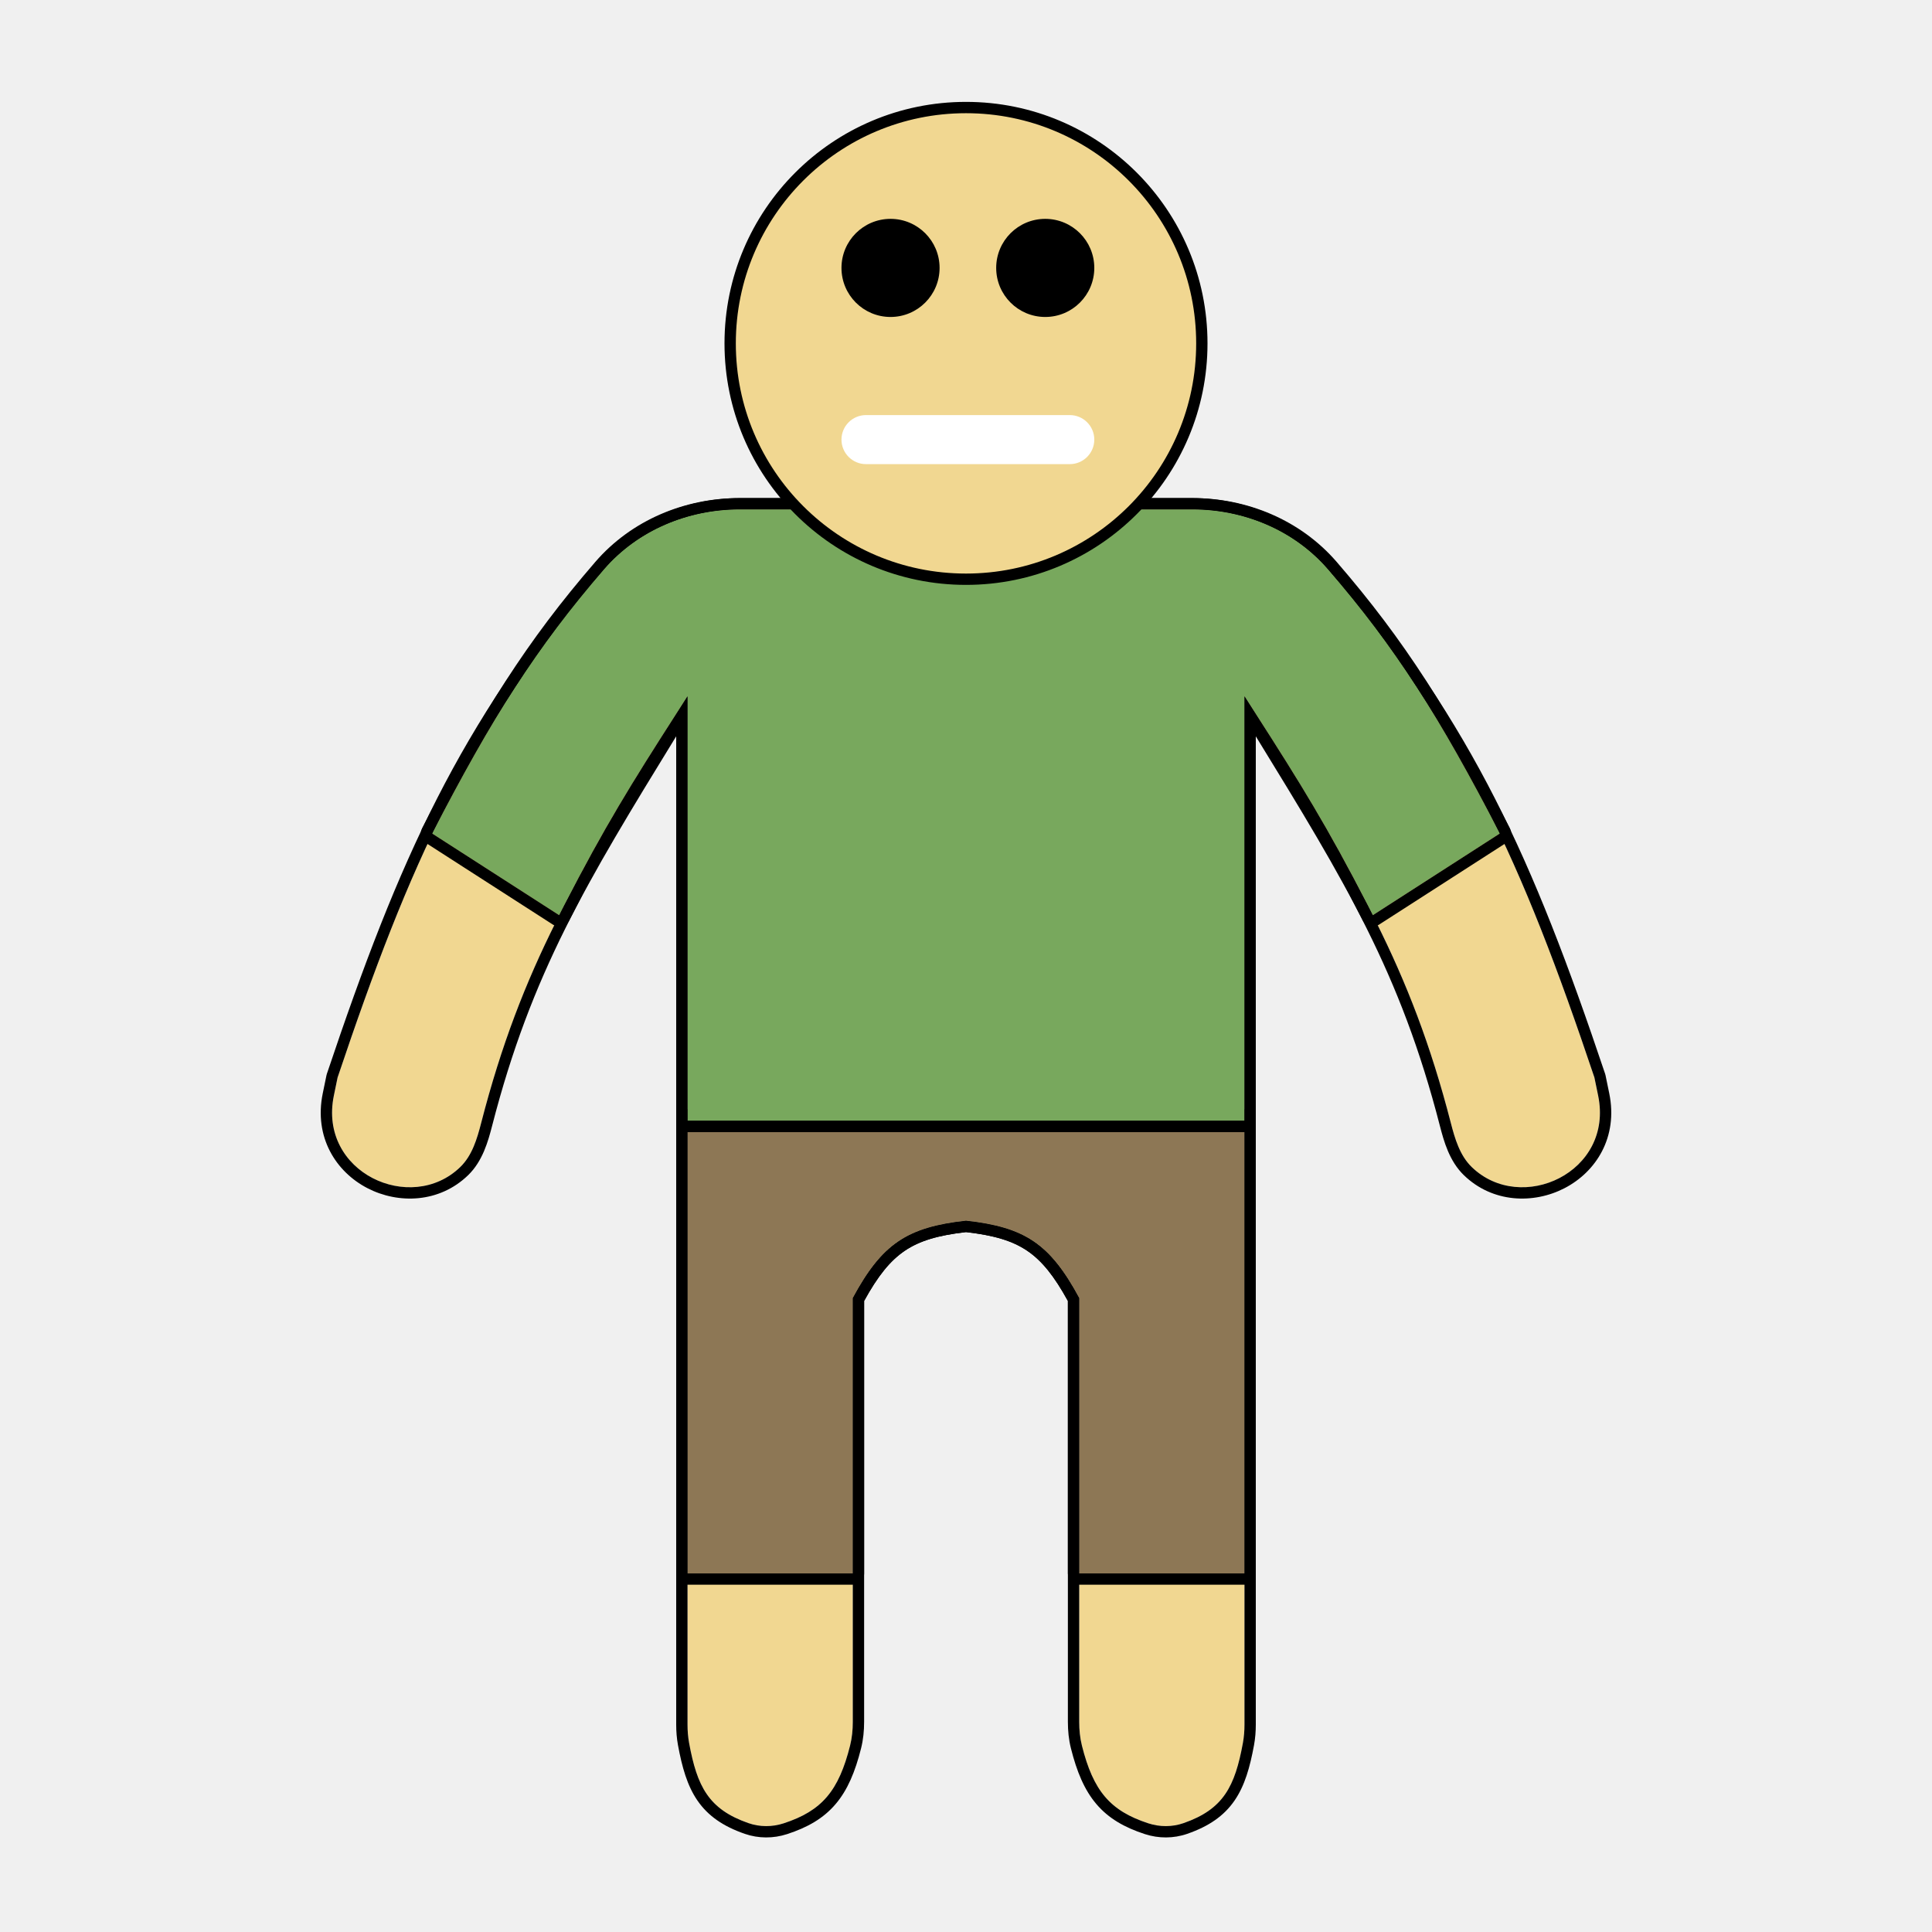
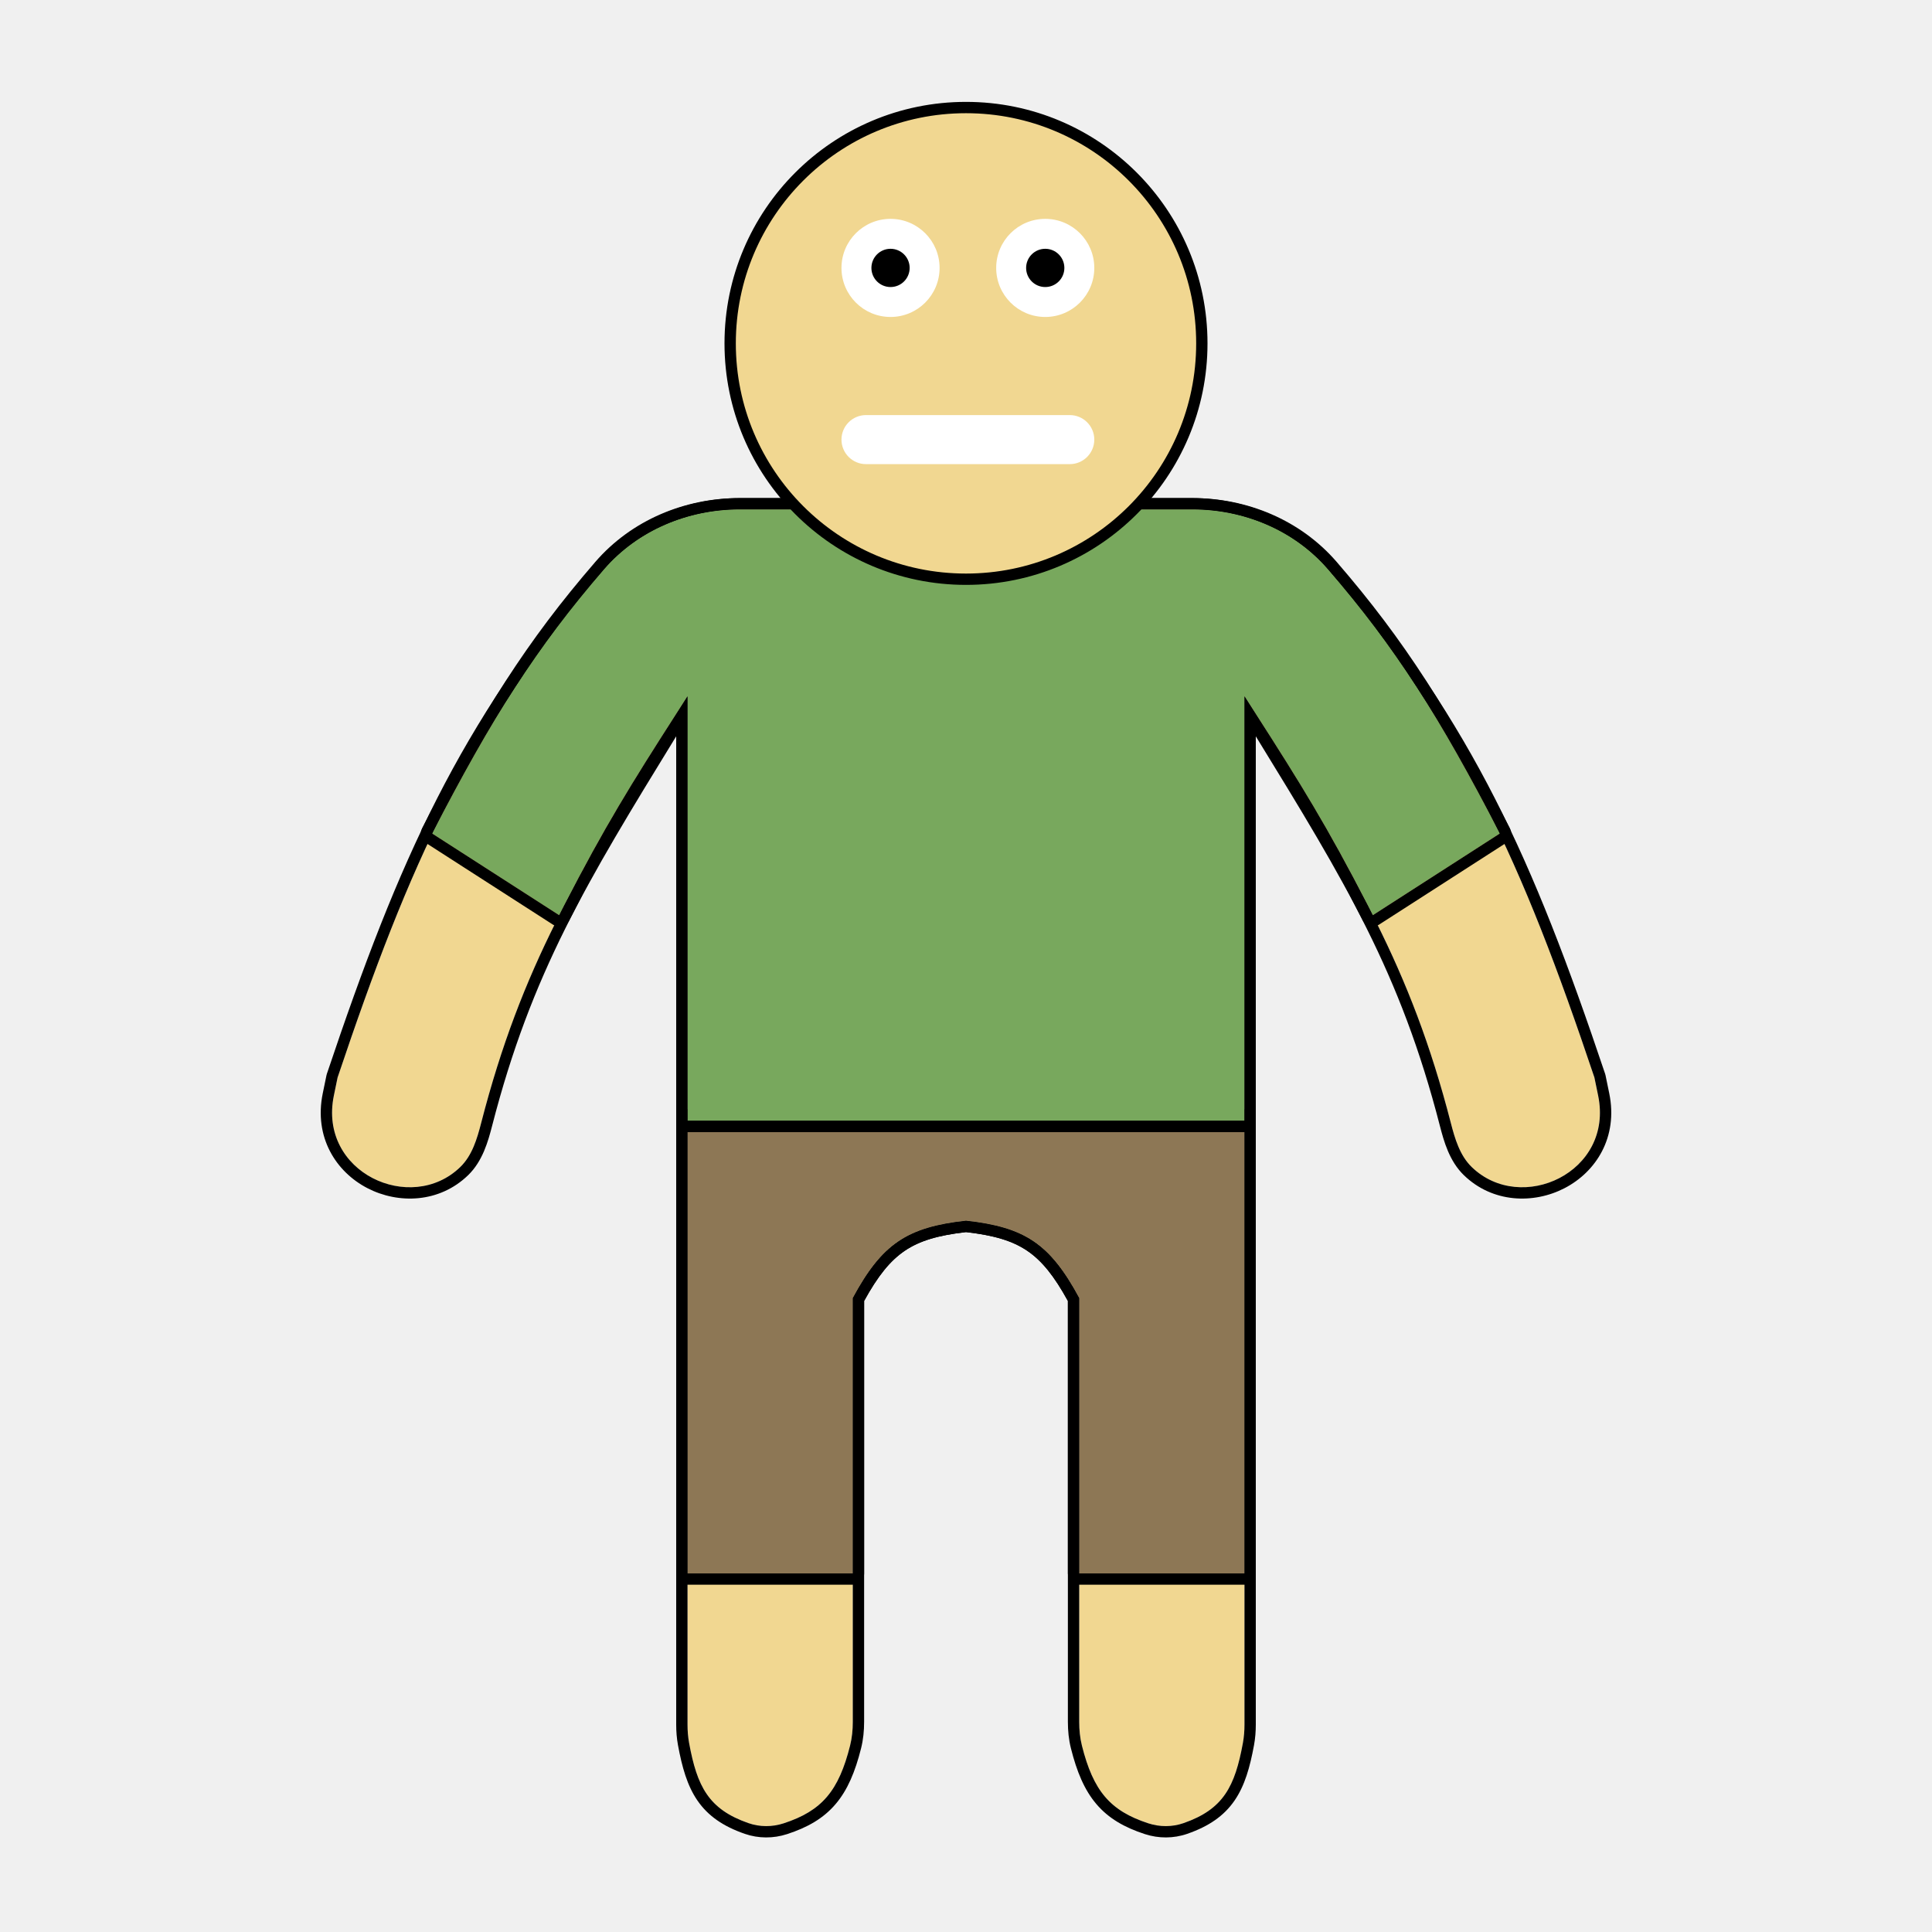
<svg xmlns="http://www.w3.org/2000/svg" width="512" height="512" viewBox="0 0 512 512" fill="none">
  <path d="M256 323.5C240.434 325.233 233.781 329.583 226 344V456.325C226 458.436 225.797 460.549 225.283 462.597C222.276 474.567 217.856 479.893 207.651 483.21C204.636 484.189 201.358 484.193 198.364 483.154C187.762 479.476 184.734 473.419 182.621 461.924C182.325 460.316 182.2 458.678 182.2 457.043V297H329.8V457.043C329.8 458.678 329.675 460.316 329.379 461.924C327.266 473.419 324.238 479.476 313.636 483.154C310.642 484.193 307.364 484.189 304.349 483.21C294.144 479.893 289.724 474.567 286.717 462.597C286.203 460.549 286 458.436 286 456.325V344C278.219 329.583 271.566 325.233 256 323.5Z" fill="#F1D791" />
  <path fill-rule="evenodd" clip-rule="evenodd" d="M182.621 461.924C182.325 460.316 182.2 458.678 182.2 457.043V297H329.8V457.043C329.8 458.678 329.675 460.316 329.379 461.924C327.266 473.419 324.238 479.476 313.636 483.154C310.642 484.193 307.364 484.189 304.349 483.21C294.144 479.893 289.724 474.567 286.717 462.597C286.203 460.549 286 458.436 286 456.325V344C278.219 329.583 271.566 325.233 256 323.5C240.434 325.233 233.781 329.583 226 344V456.325C226 458.436 225.797 460.549 225.283 462.597C222.276 474.567 217.856 479.893 207.651 483.21C204.636 484.189 201.358 484.193 198.364 483.154C187.762 479.476 184.734 473.419 182.621 461.924ZM229 344.764V456.325C229 458.623 228.78 460.99 228.193 463.328C226.639 469.511 224.637 474.345 221.452 478.091C218.226 481.886 214.021 484.294 208.578 486.063C204.965 487.237 201.015 487.25 197.38 485.988C191.647 483.999 187.637 481.24 184.837 477.17C182.115 473.213 180.743 468.298 179.67 462.466C179.337 460.652 179.2 458.83 179.2 457.043V297C179.2 295.343 180.543 294 182.2 294H329.8C331.457 294 332.8 295.343 332.8 297V457.043C332.8 458.83 332.663 460.652 332.33 462.466C331.257 468.298 329.885 473.213 327.163 477.17C324.363 481.24 320.353 483.999 314.62 485.988C310.985 487.25 307.035 487.237 303.422 486.063C297.979 484.294 293.774 481.886 290.548 478.091C287.363 474.345 285.361 469.511 283.807 463.328C283.22 460.99 283 458.623 283 456.325V344.764C279.35 338.121 276.106 334.101 272.236 331.477C268.303 328.81 263.403 327.369 256 326.519C248.597 327.369 243.697 328.81 239.764 331.477C235.894 334.101 232.65 338.121 229 344.764Z" fill="black" />
  <path d="M256 323.5C240.434 325.233 233.781 329.583 226 344V416.969H182.2V297H329.8V416.969H286V344C278.219 329.583 271.566 325.233 256 323.5Z" fill="#8D7755" />
  <path fill-rule="evenodd" clip-rule="evenodd" d="M182.2 416.969H226V344C233.781 329.583 240.434 325.233 256 323.5C271.566 325.233 278.219 329.583 286 344V416.969H329.8V297H182.2V416.969ZM283 344.764V416.969C283 418.626 284.343 419.969 286 419.969H329.8C331.457 419.969 332.8 418.626 332.8 416.969V297C332.8 295.343 331.457 294 329.8 294H182.2C180.543 294 179.2 295.343 179.2 297V416.969C179.2 418.626 180.543 419.969 182.2 419.969H226C227.657 419.969 229 418.626 229 416.969V344.764C232.65 338.121 235.894 334.101 239.764 331.477C243.697 328.81 248.597 327.369 256 326.519C263.403 327.369 268.303 328.81 272.236 331.477C276.106 334.101 279.35 338.121 283 344.764Z" fill="black" />
  <path d="M89.463 285.549C108.84 227.843 124.176 194.365 159.329 151.904C168.388 140.962 182.046 135 196.251 135L315.749 135C329.954 135 343.612 140.962 352.671 151.904C387.824 194.365 403.16 227.843 422.537 285.549L423.524 290.336C427.726 310.725 403.104 321.952 390.031 309.285C386.874 306.226 385.574 301.815 384.476 297.559C373.115 253.505 356.981 228.883 329.8 184.5V297H182.2V184.5C155.019 228.883 138.885 253.505 127.524 297.559C126.426 301.815 125.126 306.226 121.969 309.285C108.896 321.952 84.274 310.725 88.476 290.336L89.463 285.549Z" fill="#F1D791" />
  <path fill-rule="evenodd" clip-rule="evenodd" d="M86.525 284.943C86.549 284.825 86.581 284.708 86.619 284.594C106.062 226.692 121.545 192.839 157.018 149.99C166.689 138.31 181.22 132 196.251 132L315.749 132C330.78 132 345.312 138.31 354.982 149.99C390.455 192.839 405.938 226.692 425.381 284.594C425.419 284.708 425.451 284.825 425.475 284.943L426.462 289.73C428.866 301.395 422.947 310.555 414.638 314.869C406.432 319.13 395.561 318.821 387.943 311.439C384.1 307.716 382.648 302.485 381.571 298.308C371.128 257.812 356.665 234.007 332.8 195.128V297C332.8 298.657 331.457 300 329.8 300H182.2C180.543 300 179.2 298.657 179.2 297V195.128C155.335 234.007 140.872 257.812 130.429 298.308C129.352 302.485 127.9 307.716 124.057 311.439C116.439 318.821 105.568 319.13 97.362 314.869C89.053 310.555 83.134 301.395 85.538 289.73L86.525 284.943ZM179.2 189.393C180.185 187.788 181.185 186.158 182.2 184.5V297H329.8V184.5C330.816 186.158 331.815 187.788 332.8 189.393C333.423 190.407 334.039 191.411 334.649 192.405C358.931 231.957 373.808 256.19 384.476 297.559C385.574 301.815 386.874 306.226 390.031 309.285C403.104 321.952 427.726 310.725 423.524 290.336L422.537 285.549C403.16 227.843 387.824 194.365 352.671 151.904C343.612 140.962 329.954 135 315.749 135L196.251 135C182.046 135 168.388 140.962 159.329 151.904C124.176 194.365 108.84 227.843 89.463 285.549L88.476 290.336C84.274 310.725 108.896 321.952 121.969 309.285C125.126 306.226 126.426 301.815 127.524 297.559C138.192 256.19 153.069 231.957 177.351 192.405C177.961 191.411 178.577 190.407 179.2 189.393Z" fill="black" />
  <path d="M182.2 297V184.5C168.218 206.247 160.408 218.458 148.186 242.53L114.525 220.882C130.53 189.977 142.073 171.65 160.05 150.859C169.009 140.498 182.254 135 195.951 135L316.049 135C329.746 135 342.991 140.498 351.95 150.859C369.927 171.65 381.47 189.977 397.475 220.882L363.814 242.53C351.592 218.458 343.782 206.247 329.8 184.5V297H256H182.2Z" fill="#78A85D" />
  <path fill-rule="evenodd" clip-rule="evenodd" d="M362.444 239.844C351.87 219.232 344.462 207.34 332.8 189.169C331.831 187.659 330.832 186.106 329.8 184.5V297H182.2V184.5C181.168 186.106 180.169 187.659 179.2 189.169C167.538 207.34 160.13 219.232 149.556 239.844C149.105 240.723 148.649 241.618 148.186 242.53L114.525 220.882C130.53 189.977 142.073 171.65 160.05 150.859C169.009 140.498 182.254 135 195.951 135L316.049 135C329.746 135 342.991 140.498 351.95 150.859C369.927 171.65 381.47 189.977 397.475 220.882L363.814 242.53C363.351 241.618 362.895 240.723 362.444 239.844ZM179.2 194.731C168.504 211.466 161.313 223.302 150.861 243.888C150.477 244.645 149.79 245.203 148.971 245.425C148.152 245.647 147.277 245.512 146.563 245.053L112.902 223.406C111.6 222.568 111.149 220.878 111.861 219.503C127.93 188.474 139.597 169.926 157.781 148.897C167.363 137.815 181.468 132 195.951 132L316.049 132C330.532 132 344.637 137.815 354.219 148.897C372.403 169.926 384.07 188.474 400.139 219.503C400.851 220.878 400.4 222.568 399.098 223.406L365.437 245.053C364.723 245.512 363.848 245.647 363.029 245.425C362.21 245.203 361.523 244.645 361.139 243.888C350.687 223.302 343.496 211.466 332.8 194.731V297C332.8 298.657 331.457 300 329.8 300H182.2C180.543 300 179.2 298.657 179.2 297V194.731Z" fill="black" />
  <circle cx="256" cy="91" r="62.5" fill="#F1D791" stroke="black" stroke-width="3" />
-   <circle cx="236" cy="71" r="13" fill="black" />
-   <circle cx="277" cy="71" r="13" fill="black" />
+   <circle cx="236" cy="71" r="13" fill="white" />
+   <circle cx="277" cy="71" r="13" fill="white" />
  <rect x="223" y="110" width="67" height="13" rx="6.5" fill="white" />
+   <circle cx="236" cy="71" r="5.068" fill="black" />
+   <circle cx="277" cy="71" r="5.068" fill="black" />
</svg>
